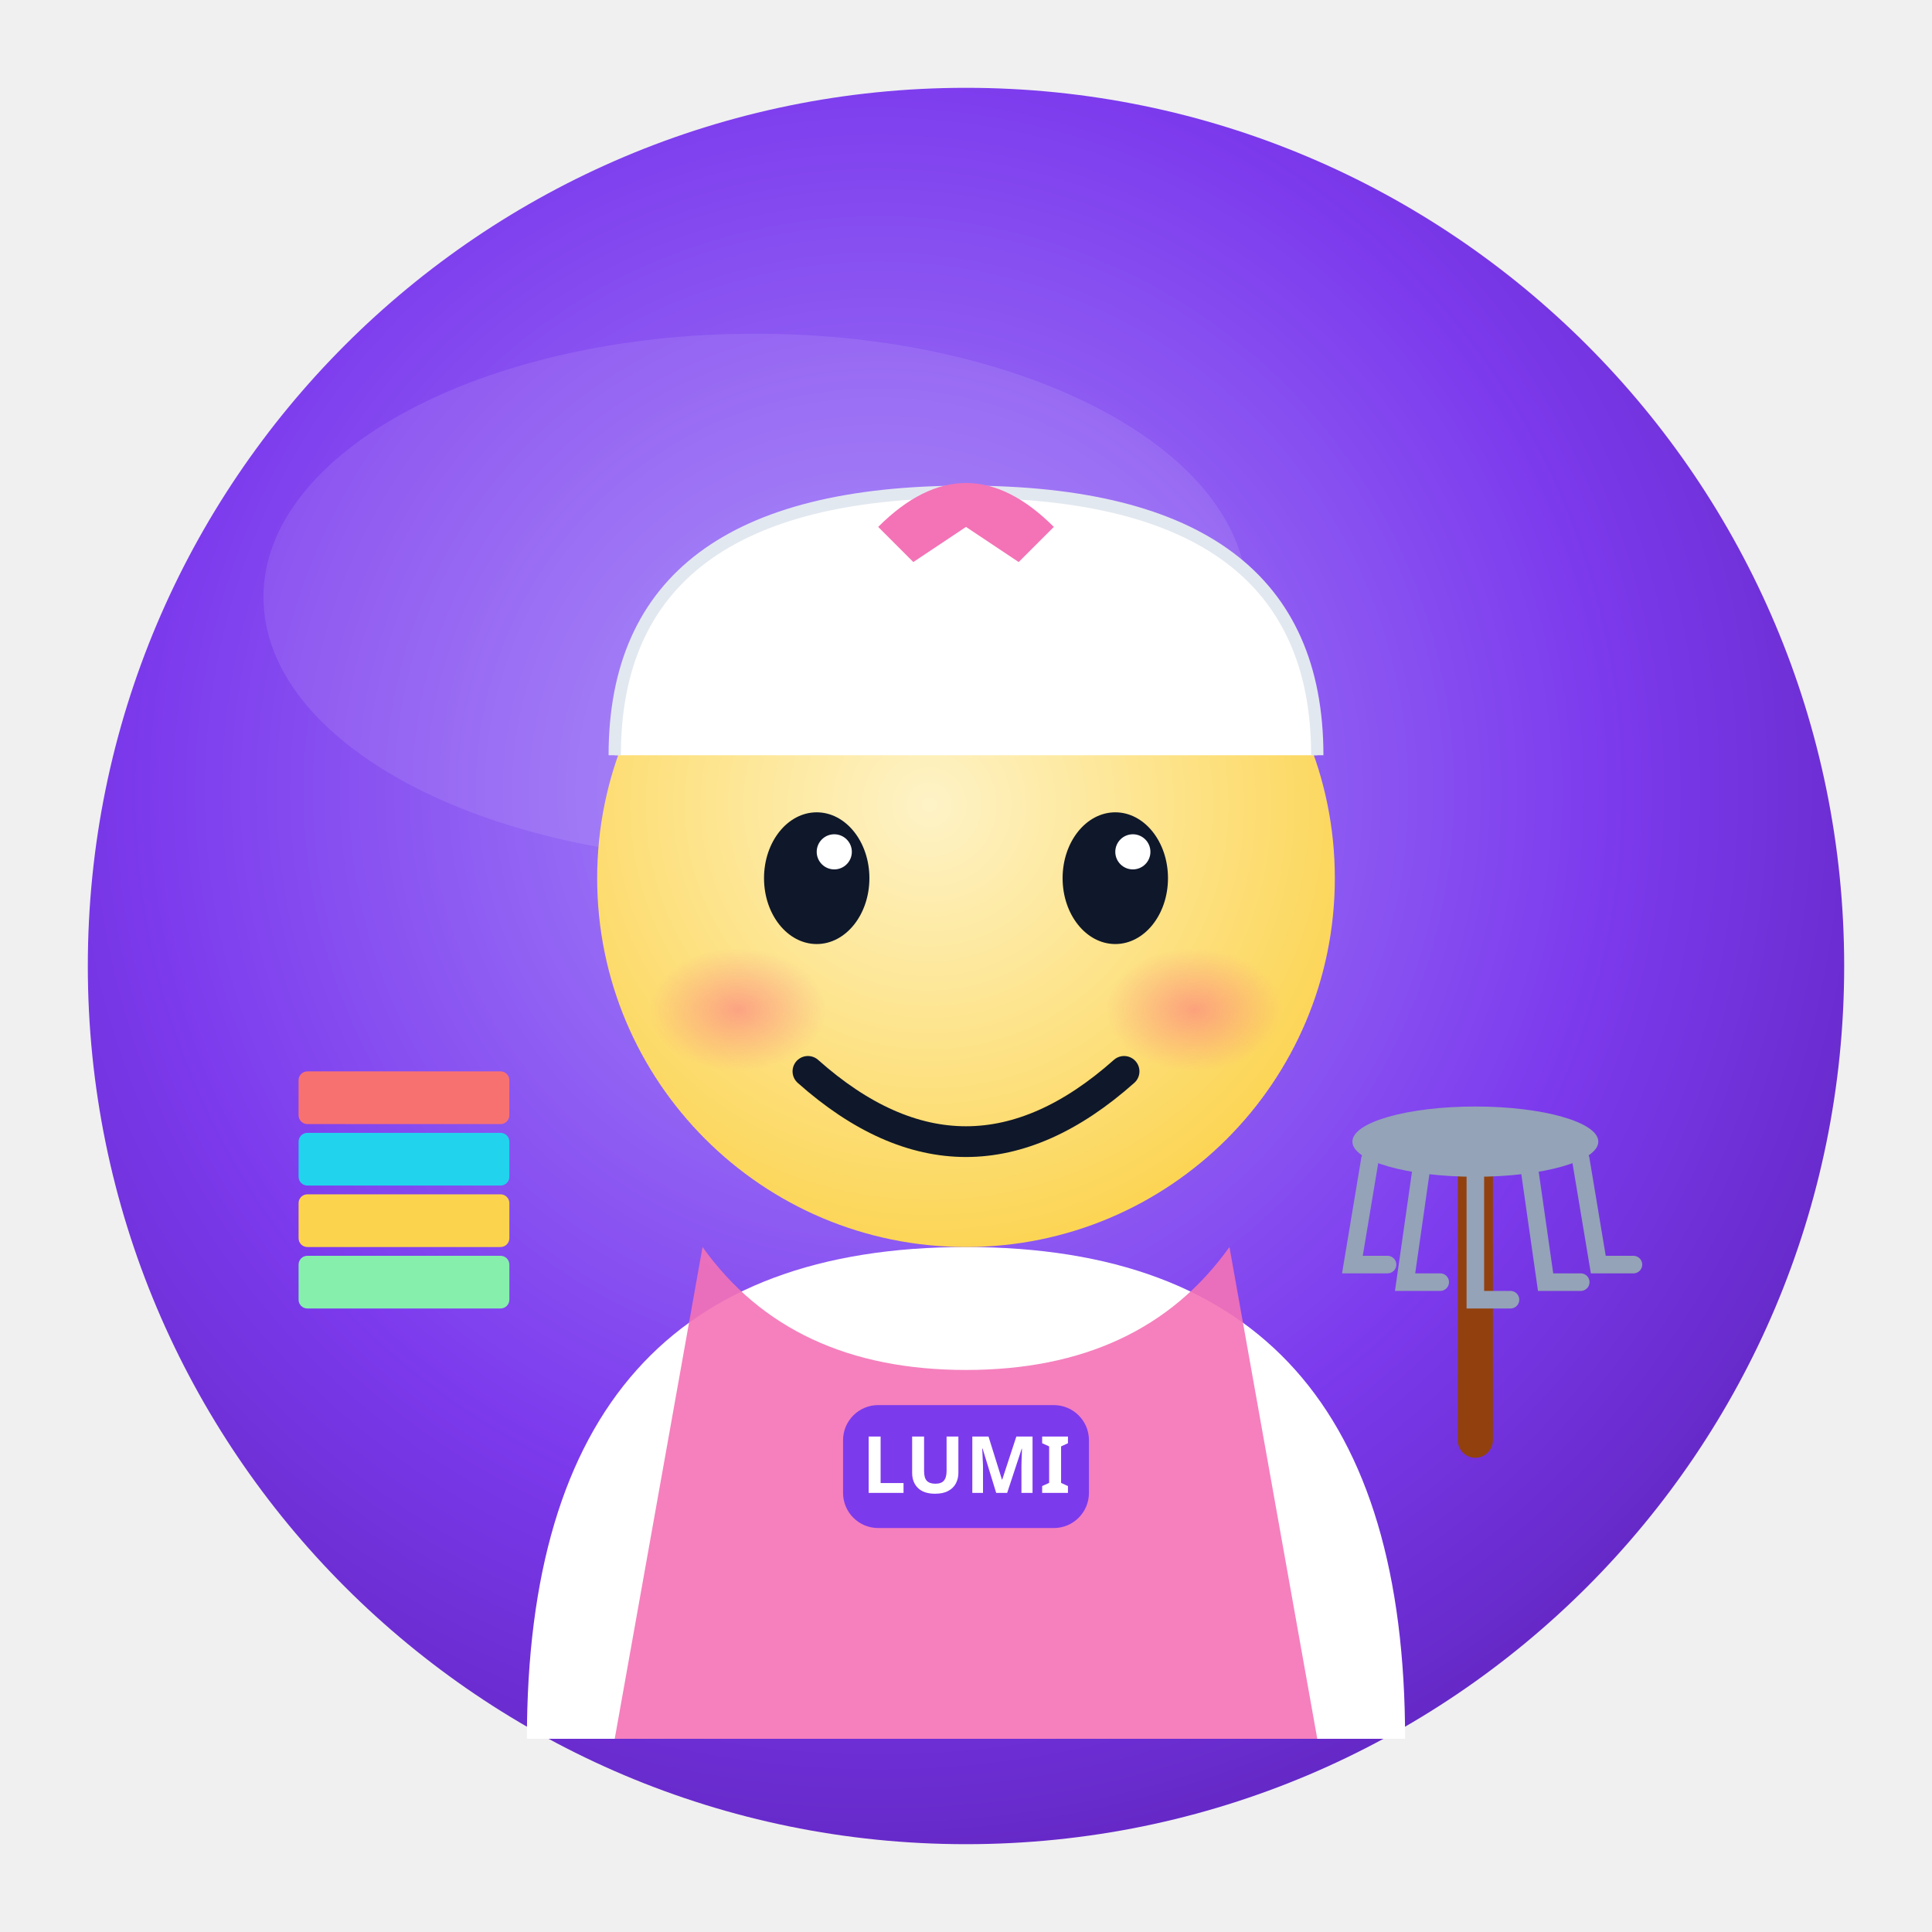
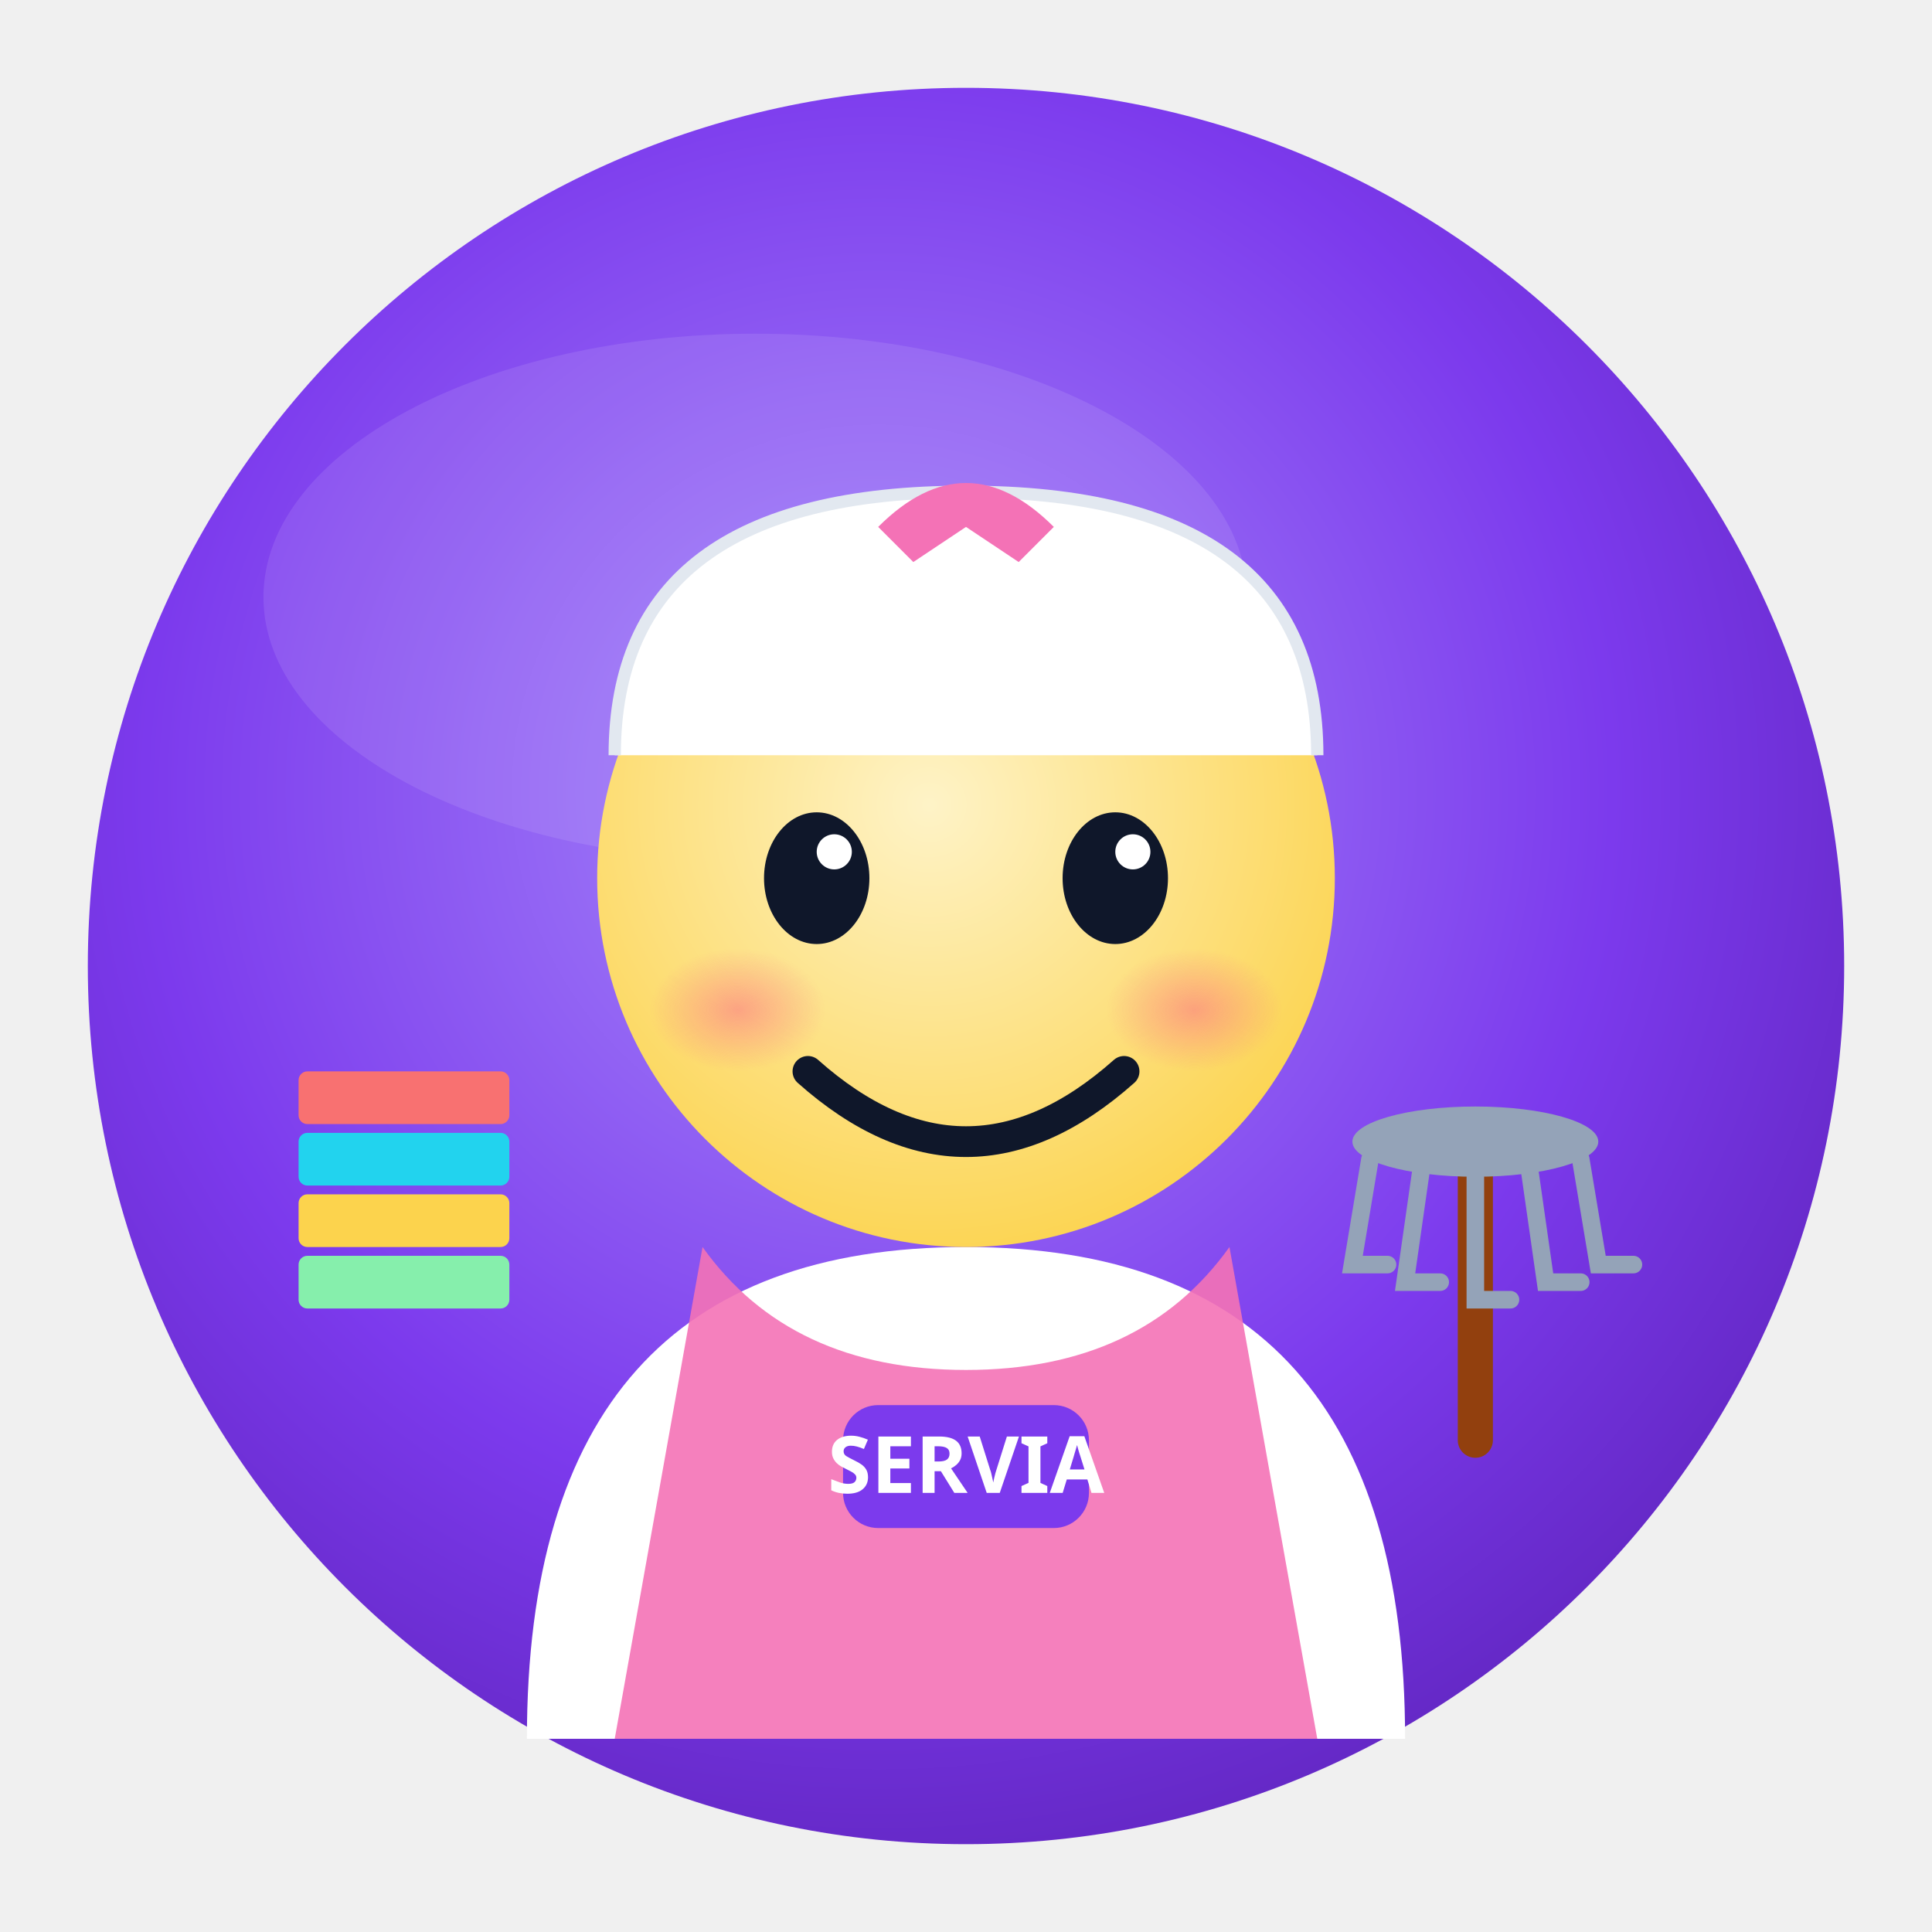
- <svg xmlns="http://www.w3.org/2000/svg" viewBox="0 0 220 220" width="220" height="220" role="img" aria-label="Lumi maid service">
+ <svg xmlns="http://www.w3.org/2000/svg" viewBox="0 0 220 220" width="220" height="220" role="img" aria-label="Servia maid service">
  <defs>
    <radialGradient id="bg" cx="0.45" cy="0.4" r="0.7">
      <stop offset="0%" stop-color="#A78BFA" />
      <stop offset="60%" stop-color="#7C3AED" />
      <stop offset="100%" stop-color="#5B21B6" />
    </radialGradient>
    <radialGradient id="cheek" cx="0.5" cy="0.5" r="0.5">
      <stop offset="0%" stop-color="#FB7185" stop-opacity="0.55" />
      <stop offset="100%" stop-color="#FB7185" stop-opacity="0" />
    </radialGradient>
    <radialGradient id="face" cx="0.45" cy="0.4" r="0.65">
      <stop offset="0%" stop-color="#FEF3C7" />
      <stop offset="100%" stop-color="#FCD34D" />
    </radialGradient>
  </defs>
  <circle cx="110" cy="110" r="100" fill="url(#bg)" />
  <ellipse cx="86" cy="68" rx="56" ry="30" fill="#fff" opacity="0.10" />
  <g>
    <animateTransform attributeName="transform" type="translate" values="0 0;0 -3;0 0" dur="2.6s" repeatCount="indefinite" />
    <g transform="translate(46 132)">
      <rect x="-12" y="-10" width="24" height="6" rx="1" fill="#F87171" />
      <rect x="-12" y="-3" width="24" height="6" rx="1" fill="#22D3EE" />
      <rect x="-12" y="4" width="24" height="6" rx="1" fill="#FCD34D" />
      <rect x="-12" y="11" width="24" height="6" rx="1" fill="#86EFAC" />
    </g>
    <g transform="translate(168 132)">
      <animateTransform attributeName="transform" type="rotate" values="-10 0 0; 10 0 0; -10 0 0" dur="2.4s" repeatCount="indefinite" additive="sum" />
      <rect x="-2" y="0" width="4" height="34" fill="#92400E" rx="2" />
      <ellipse cx="0" cy="-2" rx="14" ry="4" fill="#94A3B8" />
      <path d="M-12 0 L-14 12 L-10 12 M-6 0 L-8 14 L-4 14 M0 0 L0 16 L4 16 M6 0 L8 14 L12 14 M12 0 L14 12 L18 12" stroke="#94A3B8" stroke-width="2" stroke-linecap="round" fill="none" />
    </g>
    <path d="M60 198 Q60 142 110 142 Q160 142 160 198 Z" fill="#FFFFFF" />
    <path d="M80 142 Q90 156 110 156 Q130 156 140 142 L150 198 L70 198 Z" fill="#F472B6" opacity="0.9" />
    <rect x="96" y="160" width="28" height="14" rx="4" fill="#7C3AED" />
-     <text x="110" y="170" text-anchor="middle" font-family="system-ui,sans-serif" font-weight="800" font-size="9" fill="#FFFFFF">LUMI</text>
+     <text x="110" y="170" text-anchor="middle" font-family="system-ui,sans-serif" font-weight="800" font-size="9" fill="#FFFFFF">SERVIA</text>
    <circle cx="110" cy="100" r="42" fill="url(#face)" />
    <ellipse cx="84" cy="115" rx="10" ry="7" fill="url(#cheek)" />
    <ellipse cx="136" cy="115" rx="10" ry="7" fill="url(#cheek)" />
    <ellipse cx="93" cy="100" rx="6" ry="7.5" fill="#0F172A">
      <animate attributeName="ry" values="7.5;7.5;0.6;7.5;7.5" dur="4.5s" keyTimes="0;0.45;0.5;0.55;1" repeatCount="indefinite" />
    </ellipse>
    <ellipse cx="127" cy="100" rx="6" ry="7.5" fill="#0F172A">
      <animate attributeName="ry" values="7.5;7.5;0.6;7.5;7.5" dur="4.5s" keyTimes="0;0.45;0.5;0.55;1" repeatCount="indefinite" />
    </ellipse>
    <circle cx="95" cy="97" r="2" fill="#FFFFFF" />
    <circle cx="129" cy="97" r="2" fill="#FFFFFF" />
    <path d="M92 122 Q110 138 128 122" stroke="#0F172A" stroke-width="3.5" stroke-linecap="round" fill="none" />
    <path d="M70 86 Q70 56 110 56 Q150 56 150 86" fill="#FFFFFF" stroke="#E2E8F0" stroke-width="1.4" />
    <path d="M100 60 Q110 50 120 60 L116 64 L110 60 L104 64 Z" fill="#F472B6" />
  </g>
</svg>
